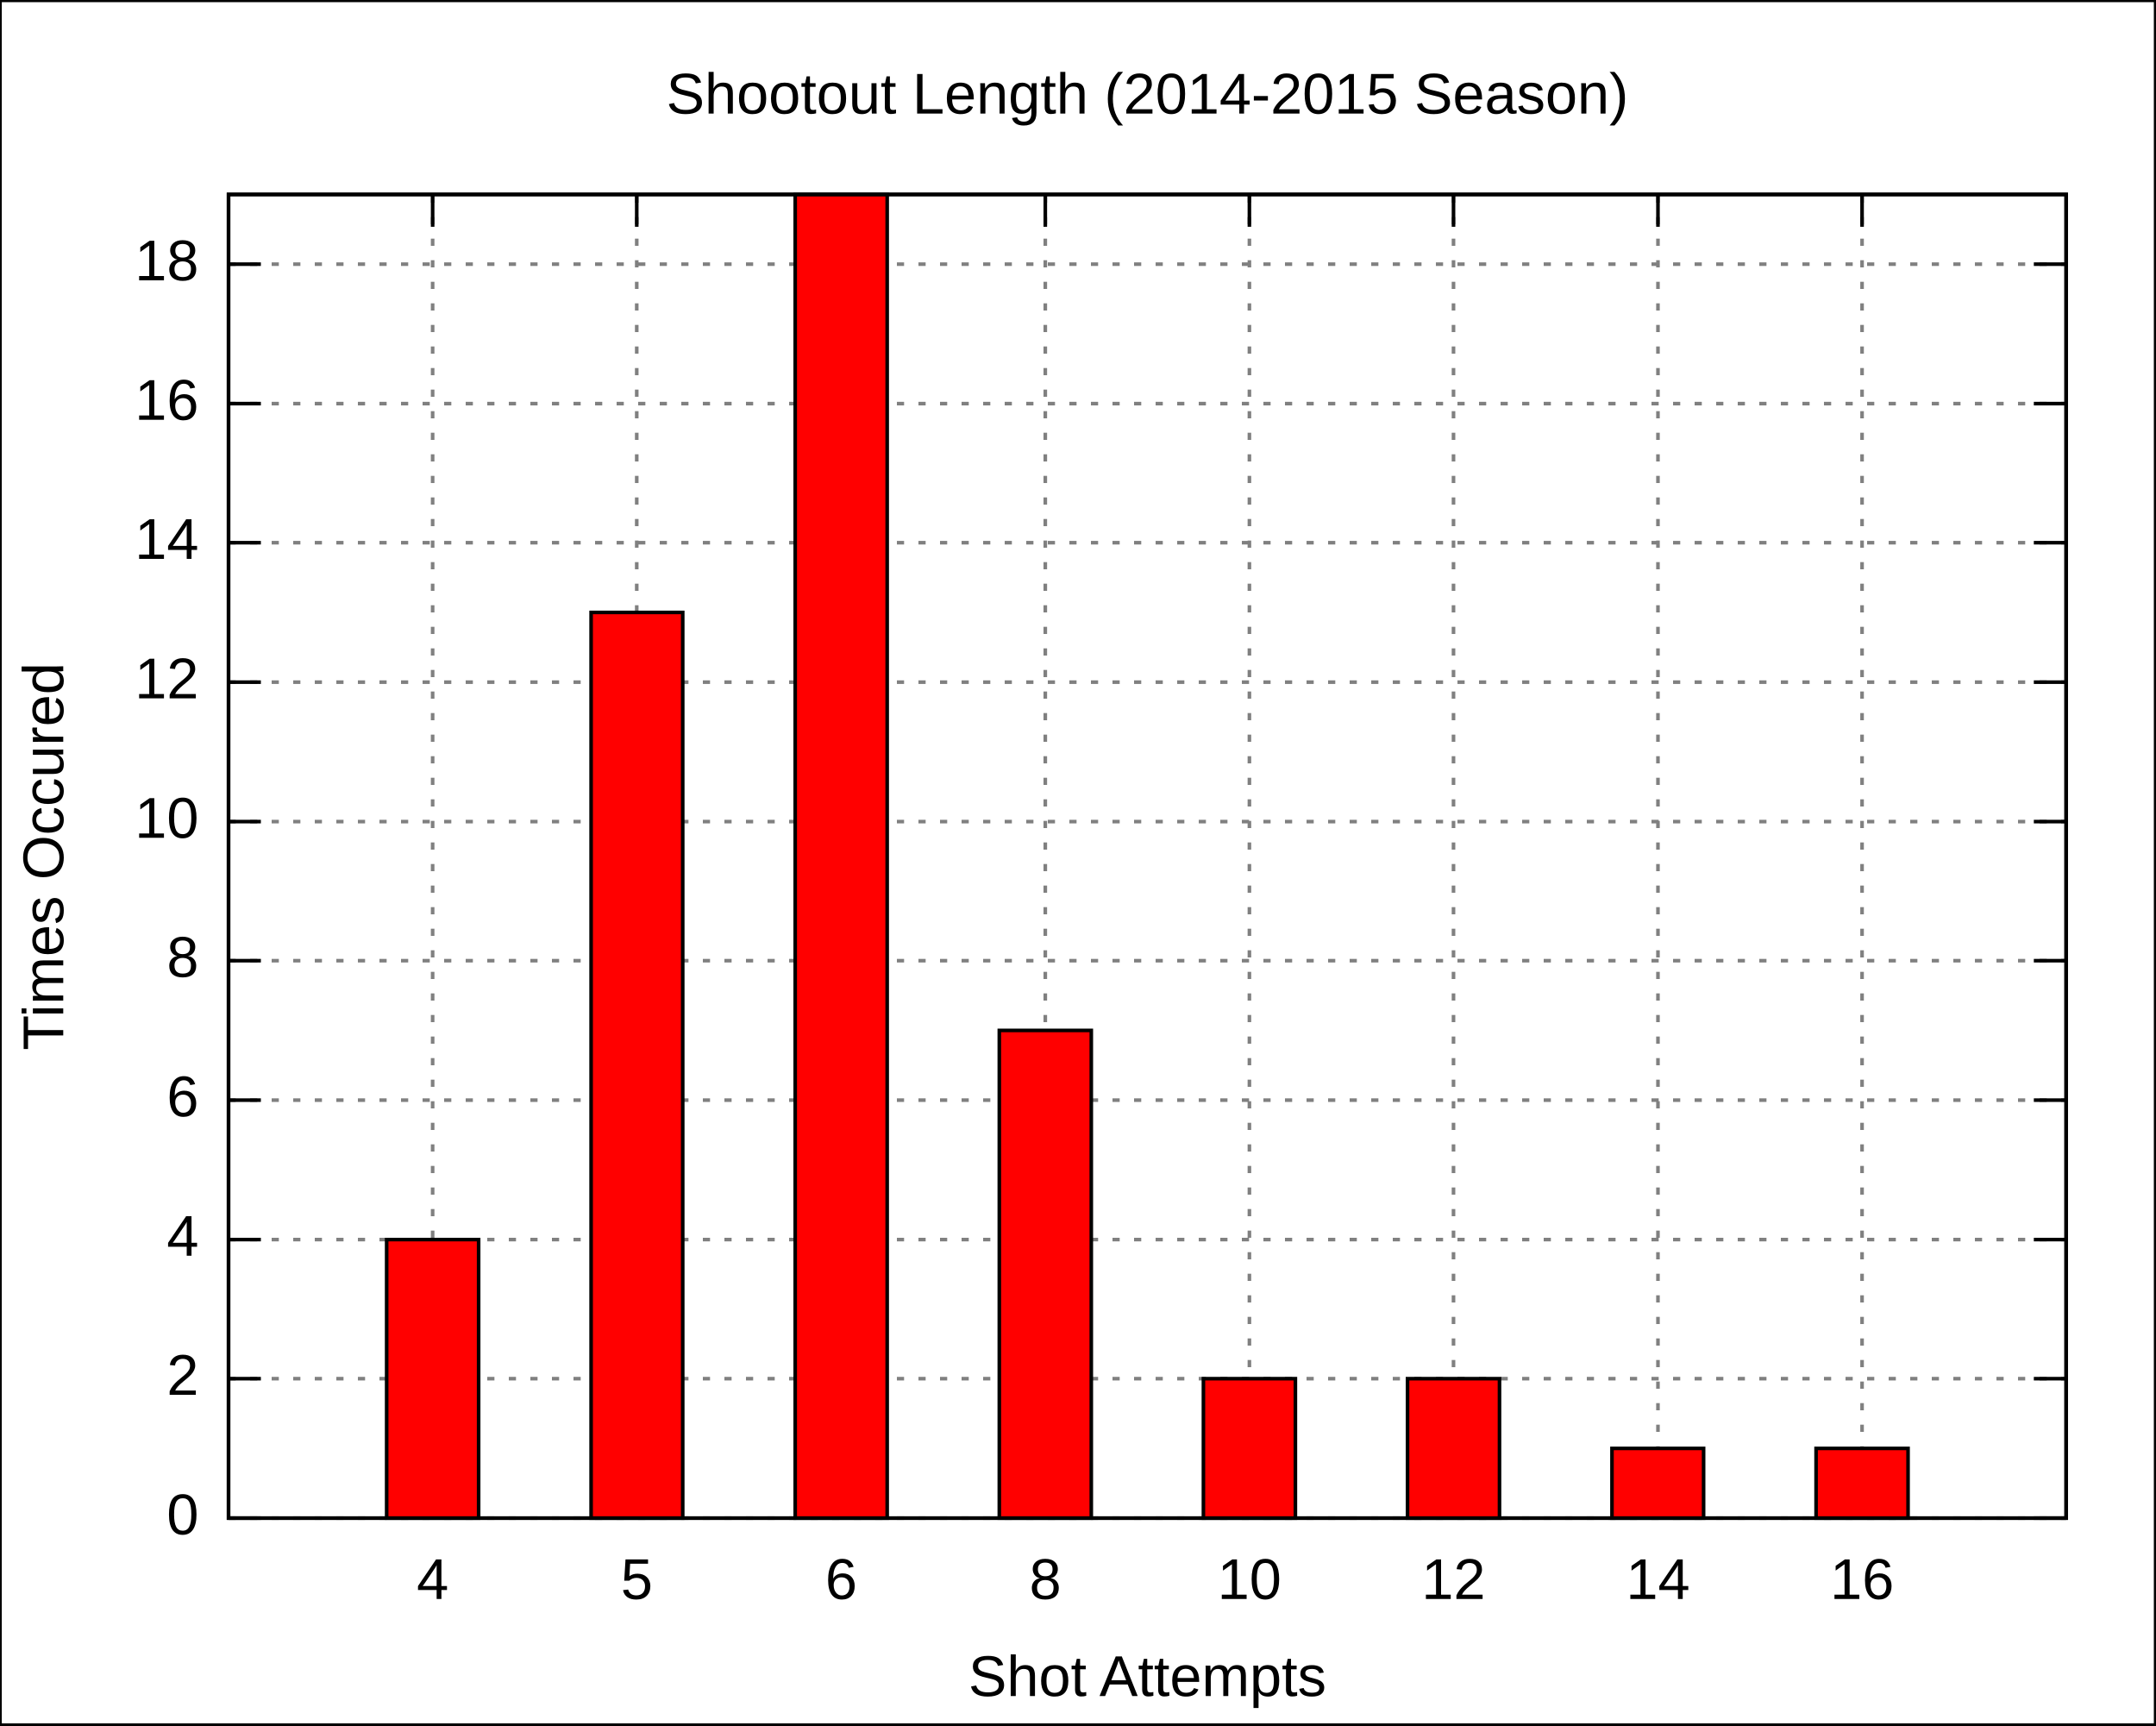
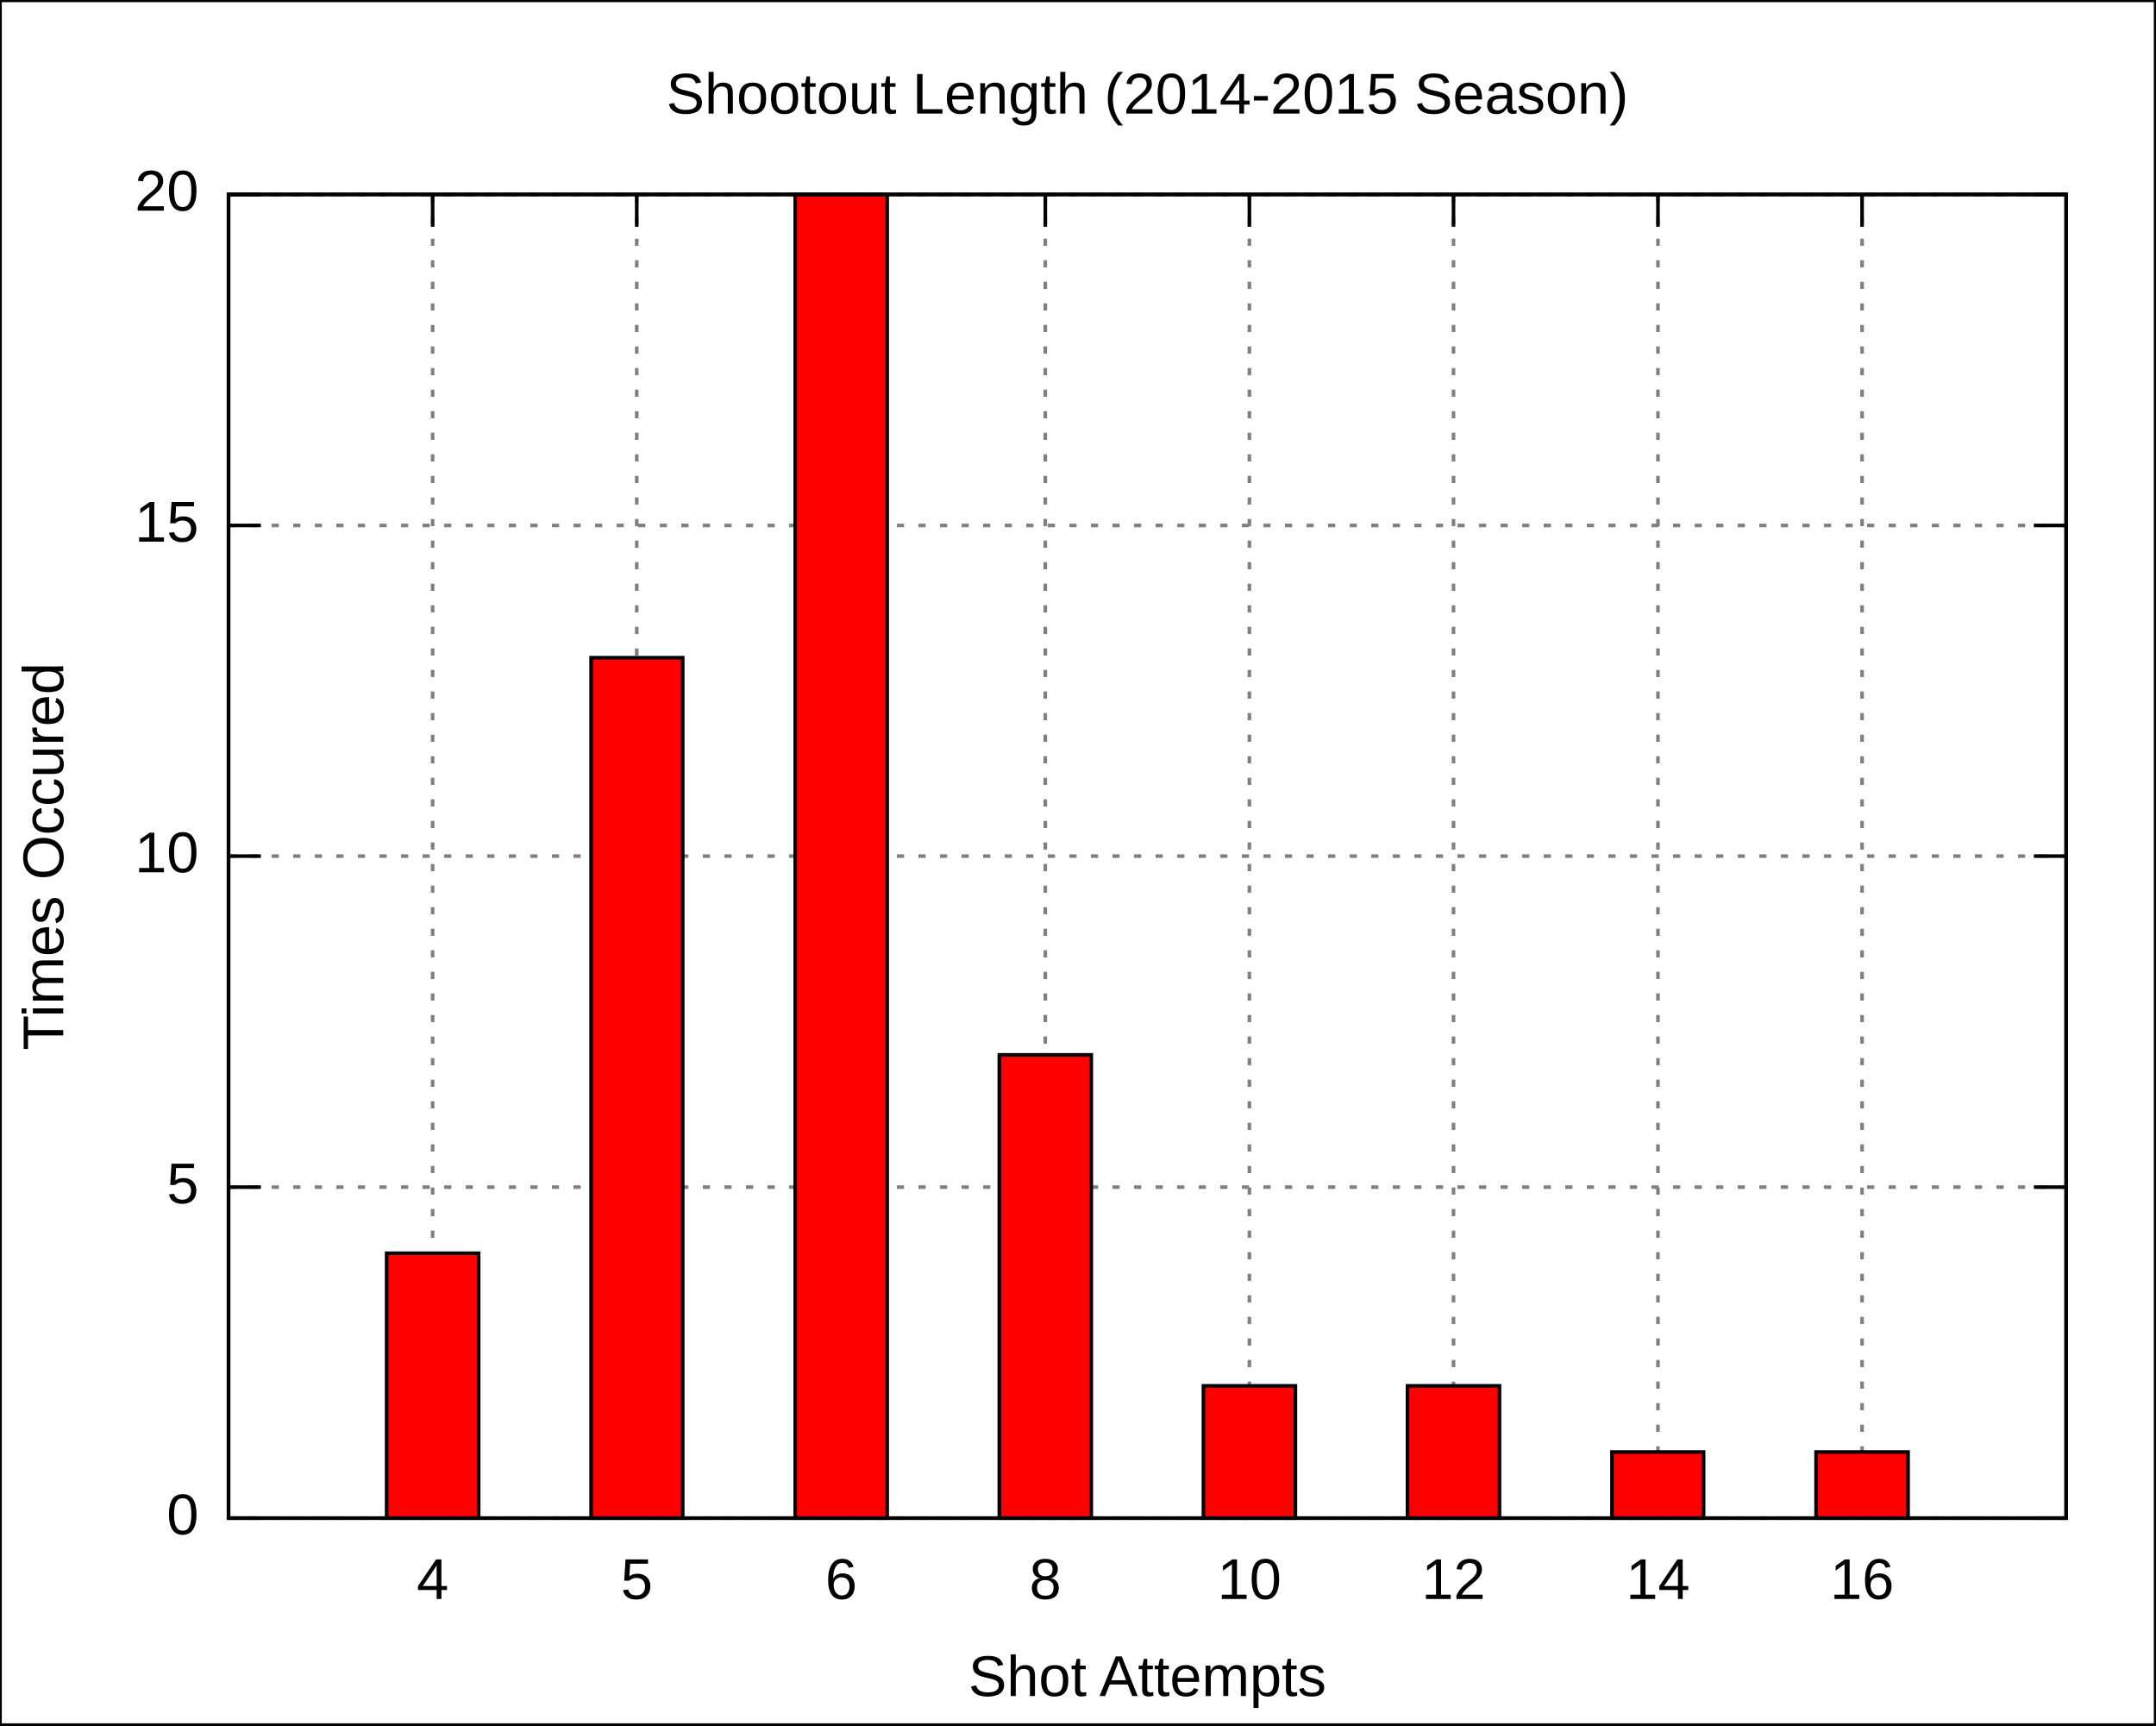
<svg xmlns="http://www.w3.org/2000/svg" xmlns:xlink="http://www.w3.org/1999/xlink" width="600" height="480" viewBox="0 0 600 480">
  <g id="gnuplot_canvas">
    <rect x="0" y="0" width="600" height="480" fill="none" />
    <defs>
      <circle id="gpDot" r="0.5" stroke-width="0.5" />
      <path id="gpPt0" stroke-width="0.222" stroke="currentColor" d="M-1,0 h2 M0,-1 v2" />
      <path id="gpPt1" stroke-width="0.222" stroke="currentColor" d="M-1,-1 L1,1 M1,-1 L-1,1" />
      <path id="gpPt2" stroke-width="0.222" stroke="currentColor" d="M-1,0 L1,0 M0,-1 L0,1 M-1,-1 L1,1 M-1,1 L1,-1" />
      <rect id="gpPt3" stroke-width="0.222" stroke="currentColor" x="-1" y="-1" width="2" height="2" />
      <rect id="gpPt4" stroke-width="0.222" stroke="currentColor" fill="currentColor" x="-1" y="-1" width="2" height="2" />
      <circle id="gpPt5" stroke-width="0.222" stroke="currentColor" cx="0" cy="0" r="1" />
      <use xlink:href="#gpPt5" id="gpPt6" fill="currentColor" stroke="none" />
      <path id="gpPt7" stroke-width="0.222" stroke="currentColor" d="M0,-1.33 L-1.33,0.67 L1.33,0.67 z" />
      <use xlink:href="#gpPt7" id="gpPt8" fill="currentColor" stroke="none" />
      <use xlink:href="#gpPt7" id="gpPt9" stroke="currentColor" transform="rotate(180)" />
      <use xlink:href="#gpPt9" id="gpPt10" fill="currentColor" stroke="none" />
      <use xlink:href="#gpPt3" id="gpPt11" stroke="currentColor" transform="rotate(45)" />
      <use xlink:href="#gpPt11" id="gpPt12" fill="currentColor" stroke="none" />
    </defs>
    <g style="fill:none; color:white; stroke:currentColor; stroke-width:1.00; stroke-linecap:butt; stroke-linejoin:miter">
</g>
    <g style="fill:none; color:black; stroke:currentColor; stroke-width:1.00; stroke-linecap:butt; stroke-linejoin:miter">
      <g style="stroke:none; shape-rendering:crispEdges">
        <polygon fill="rgb(255, 255, 255)" points="0.0,480.0 599.9,480.0 599.9,0.1 0.0,0.1 " />
      </g>
      <path stroke="black" d="M0.0,480.0 L0.0,0.1 L599.9,0.1 L599.9,480.0 L0.0,480.0  " />
    </g>
    <g style="fill:none; color:gray; stroke:currentColor; stroke-width:1.00; stroke-linecap:butt; stroke-linejoin:miter">
      <path stroke="gray" stroke-dasharray=" 2,4" class="gridline" d="M63.6,422.4 L575.0,422.4  " />
    </g>
    <g style="fill:none; color:black; stroke:currentColor; stroke-width:1.00; stroke-linecap:butt; stroke-linejoin:miter">
      <path stroke="black" d="M63.6,422.4 L72.6,422.4 M575.0,422.4 L566.0,422.4  " />
      <g transform="translate(55.3,426.9)" style="stroke:none; fill:black; font-family:Arial; font-size:12.00pt; text-anchor:end">
        <text> 0</text>
      </g>
    </g>
    <g style="fill:none; color:gray; stroke:currentColor; stroke-width:1.00; stroke-linecap:butt; stroke-linejoin:miter">
-       <path stroke="gray" stroke-dasharray=" 2,4" class="gridline" d="M63.6,383.6 L575.0,383.6  " />
+       <path stroke="gray" stroke-dasharray=" 2,4" class="gridline" d="M63.6,330.3 L575.0,330.3  " />
    </g>
    <g style="fill:none; color:black; stroke:currentColor; stroke-width:1.00; stroke-linecap:butt; stroke-linejoin:miter">
-       <path stroke="black" d="M63.6,383.6 L72.6,383.6 M575.0,383.6 L566.0,383.6  " />
-       <g transform="translate(55.3,388.1)" style="stroke:none; fill:black; font-family:Arial; font-size:12.00pt; text-anchor:end">
-         <text> 2</text>
+       <path stroke="black" d="M63.6,330.3 L72.6,330.3 M575.0,330.3 L566.0,330.3  " />
+       <g transform="translate(55.3,334.8)" style="stroke:none; fill:black; font-family:Arial; font-size:12.00pt; text-anchor:end">
+         <text> 5</text>
      </g>
    </g>
    <g style="fill:none; color:gray; stroke:currentColor; stroke-width:1.00; stroke-linecap:butt; stroke-linejoin:miter">
-       <path stroke="gray" stroke-dasharray=" 2,4" class="gridline" d="M63.6,344.9 L575.0,344.9  " />
+       <path stroke="gray" stroke-dasharray=" 2,4" class="gridline" d="M63.6,238.2 L575.0,238.2  " />
    </g>
    <g style="fill:none; color:black; stroke:currentColor; stroke-width:1.00; stroke-linecap:butt; stroke-linejoin:miter">
-       <path stroke="black" d="M63.6,344.9 L72.6,344.9 M575.0,344.9 L566.0,344.9  " />
-       <g transform="translate(55.3,349.4)" style="stroke:none; fill:black; font-family:Arial; font-size:12.00pt; text-anchor:end">
-         <text> 4</text>
-       </g>
-     </g>
-     <g style="fill:none; color:gray; stroke:currentColor; stroke-width:1.00; stroke-linecap:butt; stroke-linejoin:miter">
-       <path stroke="gray" stroke-dasharray=" 2,4" class="gridline" d="M63.6,306.1 L575.0,306.1  " />
-     </g>
-     <g style="fill:none; color:black; stroke:currentColor; stroke-width:1.00; stroke-linecap:butt; stroke-linejoin:miter">
-       <path stroke="black" d="M63.6,306.1 L72.6,306.1 M575.0,306.1 L566.0,306.1  " />
-       <g transform="translate(55.3,310.6)" style="stroke:none; fill:black; font-family:Arial; font-size:12.00pt; text-anchor:end">
-         <text> 6</text>
-       </g>
-     </g>
-     <g style="fill:none; color:gray; stroke:currentColor; stroke-width:1.00; stroke-linecap:butt; stroke-linejoin:miter">
-       <path stroke="gray" stroke-dasharray=" 2,4" class="gridline" d="M63.6,267.3 L575.0,267.3  " />
-     </g>
-     <g style="fill:none; color:black; stroke:currentColor; stroke-width:1.00; stroke-linecap:butt; stroke-linejoin:miter">
-       <path stroke="black" d="M63.6,267.3 L72.6,267.3 M575.0,267.3 L566.0,267.3  " />
-       <g transform="translate(55.3,271.8)" style="stroke:none; fill:black; font-family:Arial; font-size:12.00pt; text-anchor:end">
-         <text> 8</text>
-       </g>
-     </g>
-     <g style="fill:none; color:gray; stroke:currentColor; stroke-width:1.00; stroke-linecap:butt; stroke-linejoin:miter">
-       <path stroke="gray" stroke-dasharray=" 2,4" class="gridline" d="M63.6,228.6 L575.0,228.6  " />
-     </g>
-     <g style="fill:none; color:black; stroke:currentColor; stroke-width:1.00; stroke-linecap:butt; stroke-linejoin:miter">
-       <path stroke="black" d="M63.6,228.6 L72.6,228.6 M575.0,228.6 L566.0,228.6  " />
-       <g transform="translate(55.3,233.1)" style="stroke:none; fill:black; font-family:Arial; font-size:12.00pt; text-anchor:end">
+       <path stroke="black" d="M63.6,238.2 L72.6,238.2 M575.0,238.2 L566.0,238.2  " />
+       <g transform="translate(55.3,242.7)" style="stroke:none; fill:black; font-family:Arial; font-size:12.00pt; text-anchor:end">
        <text> 10</text>
      </g>
    </g>
    <g style="fill:none; color:gray; stroke:currentColor; stroke-width:1.00; stroke-linecap:butt; stroke-linejoin:miter">
-       <path stroke="gray" stroke-dasharray=" 2,4" class="gridline" d="M63.6,189.8 L575.0,189.8  " />
+       <path stroke="gray" stroke-dasharray=" 2,4" class="gridline" d="M63.6,146.2 L575.0,146.2  " />
    </g>
    <g style="fill:none; color:black; stroke:currentColor; stroke-width:1.00; stroke-linecap:butt; stroke-linejoin:miter">
-       <path stroke="black" d="M63.6,189.8 L72.6,189.8 M575.0,189.8 L566.0,189.8  " />
-       <g transform="translate(55.3,194.3)" style="stroke:none; fill:black; font-family:Arial; font-size:12.00pt; text-anchor:end">
-         <text> 12</text>
+       <path stroke="black" d="M63.6,146.2 L72.6,146.2 M575.0,146.2 L566.0,146.2  " />
+       <g transform="translate(55.3,150.7)" style="stroke:none; fill:black; font-family:Arial; font-size:12.00pt; text-anchor:end">
+         <text> 15</text>
      </g>
    </g>
    <g style="fill:none; color:gray; stroke:currentColor; stroke-width:1.00; stroke-linecap:butt; stroke-linejoin:miter">
-       <path stroke="gray" stroke-dasharray=" 2,4" class="gridline" d="M63.6,151.0 L575.0,151.0  " />
+       <path stroke="gray" stroke-dasharray=" 2,4" class="gridline" d="M63.6,54.1 L575.0,54.1  " />
    </g>
    <g style="fill:none; color:black; stroke:currentColor; stroke-width:1.00; stroke-linecap:butt; stroke-linejoin:miter">
-       <path stroke="black" d="M63.6,151.0 L72.6,151.0 M575.0,151.0 L566.0,151.0  " />
-       <g transform="translate(55.3,155.5)" style="stroke:none; fill:black; font-family:Arial; font-size:12.00pt; text-anchor:end">
-         <text> 14</text>
-       </g>
-     </g>
-     <g style="fill:none; color:gray; stroke:currentColor; stroke-width:1.00; stroke-linecap:butt; stroke-linejoin:miter">
-       <path stroke="gray" stroke-dasharray=" 2,4" class="gridline" d="M63.6,112.3 L575.0,112.3  " />
-     </g>
-     <g style="fill:none; color:black; stroke:currentColor; stroke-width:1.00; stroke-linecap:butt; stroke-linejoin:miter">
-       <path stroke="black" d="M63.6,112.3 L72.6,112.3 M575.0,112.3 L566.0,112.3  " />
-       <g transform="translate(55.3,116.8)" style="stroke:none; fill:black; font-family:Arial; font-size:12.00pt; text-anchor:end">
-         <text> 16</text>
-       </g>
-     </g>
-     <g style="fill:none; color:gray; stroke:currentColor; stroke-width:1.00; stroke-linecap:butt; stroke-linejoin:miter">
-       <path stroke="gray" stroke-dasharray=" 2,4" class="gridline" d="M63.6,73.5 L575.0,73.5  " />
-     </g>
-     <g style="fill:none; color:black; stroke:currentColor; stroke-width:1.00; stroke-linecap:butt; stroke-linejoin:miter">
-       <path stroke="black" d="M63.6,73.5 L72.6,73.5 M575.0,73.5 L566.0,73.5  " />
-       <g transform="translate(55.3,78.0)" style="stroke:none; fill:black; font-family:Arial; font-size:12.00pt; text-anchor:end">
-         <text> 18</text>
+       <path stroke="black" d="M63.6,54.1 L72.6,54.1 M575.0,54.1 L566.0,54.1  " />
+       <g transform="translate(55.3,58.6)" style="stroke:none; fill:black; font-family:Arial; font-size:12.00pt; text-anchor:end">
+         <text> 20</text>
      </g>
    </g>
    <g style="fill:none; color:gray; stroke:currentColor; stroke-width:1.00; stroke-linecap:butt; stroke-linejoin:miter">
      <path stroke="gray" stroke-dasharray=" 2,4" class="gridline" d="M120.4,422.4 L120.4,54.1  " />
    </g>
    <g style="fill:none; color:black; stroke:currentColor; stroke-width:1.00; stroke-linecap:butt; stroke-linejoin:miter">
      <path stroke="black" d="M120.4,422.4 L120.4,413.4 M120.4,54.1 L120.4,63.1  " />
      <g transform="translate(120.4,444.9)" style="stroke:none; fill:black; font-family:Arial; font-size:12.00pt; text-anchor:middle">
        <text>4</text>
      </g>
    </g>
    <g style="fill:none; color:gray; stroke:currentColor; stroke-width:1.00; stroke-linecap:butt; stroke-linejoin:miter">
      <path stroke="gray" stroke-dasharray=" 2,4" class="gridline" d="M177.2,422.4 L177.2,54.1  " />
    </g>
    <g style="fill:none; color:black; stroke:currentColor; stroke-width:1.00; stroke-linecap:butt; stroke-linejoin:miter">
      <path stroke="black" d="M177.2,422.4 L177.2,413.4 M177.2,54.1 L177.2,63.1  " />
      <g transform="translate(177.2,444.9)" style="stroke:none; fill:black; font-family:Arial; font-size:12.00pt; text-anchor:middle">
        <text>5</text>
      </g>
    </g>
    <g style="fill:none; color:gray; stroke:currentColor; stroke-width:1.00; stroke-linecap:butt; stroke-linejoin:miter">
      <path stroke="gray" stroke-dasharray=" 2,4" class="gridline" d="M234.1,422.4 L234.1,54.1  " />
    </g>
    <g style="fill:none; color:black; stroke:currentColor; stroke-width:1.00; stroke-linecap:butt; stroke-linejoin:miter">
      <path stroke="black" d="M234.1,422.4 L234.1,413.4 M234.1,54.1 L234.1,63.1  " />
      <g transform="translate(234.1,444.9)" style="stroke:none; fill:black; font-family:Arial; font-size:12.00pt; text-anchor:middle">
        <text>6</text>
      </g>
    </g>
    <g style="fill:none; color:gray; stroke:currentColor; stroke-width:1.00; stroke-linecap:butt; stroke-linejoin:miter">
      <path stroke="gray" stroke-dasharray=" 2,4" class="gridline" d="M290.9,422.4 L290.9,54.1  " />
    </g>
    <g style="fill:none; color:black; stroke:currentColor; stroke-width:1.00; stroke-linecap:butt; stroke-linejoin:miter">
      <path stroke="black" d="M290.9,422.4 L290.9,413.4 M290.9,54.1 L290.9,63.1  " />
      <g transform="translate(290.9,444.9)" style="stroke:none; fill:black; font-family:Arial; font-size:12.00pt; text-anchor:middle">
        <text>8</text>
      </g>
    </g>
    <g style="fill:none; color:gray; stroke:currentColor; stroke-width:1.00; stroke-linecap:butt; stroke-linejoin:miter">
      <path stroke="gray" stroke-dasharray=" 2,4" class="gridline" d="M347.7,422.4 L347.7,54.1  " />
    </g>
    <g style="fill:none; color:black; stroke:currentColor; stroke-width:1.00; stroke-linecap:butt; stroke-linejoin:miter">
      <path stroke="black" d="M347.7,422.4 L347.7,413.4 M347.7,54.1 L347.7,63.1  " />
      <g transform="translate(347.7,444.9)" style="stroke:none; fill:black; font-family:Arial; font-size:12.00pt; text-anchor:middle">
        <text>10</text>
      </g>
    </g>
    <g style="fill:none; color:gray; stroke:currentColor; stroke-width:1.00; stroke-linecap:butt; stroke-linejoin:miter">
      <path stroke="gray" stroke-dasharray=" 2,4" class="gridline" d="M404.5,422.4 L404.5,54.1  " />
    </g>
    <g style="fill:none; color:black; stroke:currentColor; stroke-width:1.00; stroke-linecap:butt; stroke-linejoin:miter">
      <path stroke="black" d="M404.5,422.4 L404.5,413.4 M404.5,54.1 L404.5,63.1  " />
      <g transform="translate(404.5,444.9)" style="stroke:none; fill:black; font-family:Arial; font-size:12.00pt; text-anchor:middle">
        <text>12</text>
      </g>
    </g>
    <g style="fill:none; color:gray; stroke:currentColor; stroke-width:1.00; stroke-linecap:butt; stroke-linejoin:miter">
      <path stroke="gray" stroke-dasharray=" 2,4" class="gridline" d="M461.4,422.4 L461.4,54.1  " />
    </g>
    <g style="fill:none; color:black; stroke:currentColor; stroke-width:1.00; stroke-linecap:butt; stroke-linejoin:miter">
      <path stroke="black" d="M461.4,422.4 L461.4,413.4 M461.4,54.1 L461.4,63.1  " />
      <g transform="translate(461.4,444.9)" style="stroke:none; fill:black; font-family:Arial; font-size:12.00pt; text-anchor:middle">
        <text>14</text>
      </g>
    </g>
    <g style="fill:none; color:gray; stroke:currentColor; stroke-width:1.00; stroke-linecap:butt; stroke-linejoin:miter">
      <path stroke="gray" stroke-dasharray=" 2,4" class="gridline" d="M518.2,422.4 L518.2,54.1  " />
    </g>
    <g style="fill:none; color:black; stroke:currentColor; stroke-width:1.00; stroke-linecap:butt; stroke-linejoin:miter">
      <path stroke="black" d="M518.2,422.4 L518.2,413.4 M518.2,54.1 L518.2,63.1  " />
      <g transform="translate(518.2,444.9)" style="stroke:none; fill:black; font-family:Arial; font-size:12.00pt; text-anchor:middle">
        <text>16</text>
      </g>
      <path stroke="black" d="M63.6,54.1 L63.6,422.4 L575.0,422.4 L575.0,54.1 L63.6,54.1 Z  " />
      <g transform="translate(17.6,238.3) rotate(270)" style="stroke:none; fill:black; font-family:Arial; font-size:12.00pt; text-anchor:middle">
        <text>Times Occured</text>
      </g>
      <g transform="translate(319.3,471.9)" style="stroke:none; fill:black; font-family:Arial; font-size:12.00pt; text-anchor:middle">
        <text>Shot Attempts</text>
      </g>
      <g transform="translate(319.3,31.6)" style="stroke:none; fill:black; font-family:Arial; font-size:12.00pt; text-anchor:middle">
        <text>Shootout Length (2014-2015 Season)</text>
      </g>
    </g>
    <g id="gnuplot_plot_1">
      <g style="fill:none; color:red; stroke:currentColor; stroke-width:1.00; stroke-linecap:butt; stroke-linejoin:miter">
        <g style="stroke:none; shape-rendering:crispEdges">
-           <polygon fill="red" points="107.6,422.4 133.3,422.4 133.3,344.8 107.6,344.8 " />
+           <polygon fill="red" points="107.6,422.4 133.3,422.4 133.3,348.6 107.6,348.6 " />
        </g>
-         <path stroke="black" d="M107.6,422.4 L107.6,344.9 L133.2,344.9 L133.2,422.4 L107.6,422.4 Z  " />
+         <path stroke="black" d="M107.6,422.4 L107.6,348.7 L133.2,348.7 L133.2,422.4 L107.6,422.4 Z  " />
        <g style="stroke:none; shape-rendering:crispEdges">
-           <polygon fill="currentColor" points="164.5,422.4 190.1,422.4 190.1,170.3 164.5,170.3 " />
+           <polygon fill="currentColor" points="164.5,422.4 190.1,422.4 190.1,182.9 164.5,182.9 " />
        </g>
-         <path stroke="black" d="M164.5,422.4 L164.5,170.4 L190.0,170.4 L190.0,422.4 L164.5,422.4 Z  " />
+         <path stroke="black" d="M164.5,422.4 L164.5,183.0 L190.0,183.0 L190.0,422.4 L164.5,422.4 Z  " />
        <g style="stroke:none; shape-rendering:crispEdges">
          <polygon fill="currentColor" points="221.3,422.4 247.0,422.4 247.0,54.0 221.3,54.0 " />
        </g>
        <path stroke="black" d="M221.3,422.4 L221.3,54.1 L246.9,54.1 L246.9,422.4 L221.3,422.4 Z  " />
        <g style="stroke:none; shape-rendering:crispEdges">
-           <polygon fill="currentColor" points="278.1,422.4 303.8,422.4 303.8,286.6 278.1,286.6 " />
+           <polygon fill="currentColor" points="278.1,422.4 303.8,422.4 303.8,293.4 278.1,293.4 " />
        </g>
-         <path stroke="black" d="M278.1,422.4 L278.1,286.7 L303.7,286.7 L303.7,422.4 L278.1,422.4 Z  " />
+         <path stroke="black" d="M278.1,422.4 L278.1,293.5 L303.7,293.5 L303.7,422.4 L278.1,422.4 Z  " />
        <g style="stroke:none; shape-rendering:crispEdges">
-           <polygon fill="currentColor" points="334.9,422.4 360.6,422.4 360.6,383.5 334.9,383.5 " />
+           <polygon fill="currentColor" points="334.9,422.4 360.6,422.4 360.6,385.5 334.9,385.5 " />
        </g>
-         <path stroke="black" d="M334.9,422.4 L334.9,383.6 L360.5,383.6 L360.5,422.4 L334.9,422.4 Z  " />
+         <path stroke="black" d="M334.9,422.4 L334.9,385.6 L360.5,385.6 L360.5,422.4 L334.9,422.4 Z  " />
        <g style="stroke:none; shape-rendering:crispEdges">
-           <polygon fill="currentColor" points="391.7,422.4 417.4,422.4 417.4,383.5 391.7,383.5 " />
+           <polygon fill="currentColor" points="391.7,422.4 417.4,422.4 417.4,385.5 391.7,385.5 " />
        </g>
-         <path stroke="black" d="M391.7,422.4 L391.7,383.6 L417.3,383.6 L417.3,422.4 L391.7,422.4 Z  " />
+         <path stroke="black" d="M391.7,422.4 L391.7,385.6 L417.3,385.6 L417.3,422.4 L391.7,422.4 Z  " />
        <g style="stroke:none; shape-rendering:crispEdges">
-           <polygon fill="currentColor" points="448.6,422.4 474.2,422.4 474.2,402.9 448.6,402.9 " />
+           <polygon fill="currentColor" points="448.6,422.4 474.2,422.4 474.2,403.9 448.6,403.9 " />
        </g>
-         <path stroke="black" d="M448.6,422.4 L448.6,403.0 L474.1,403.0 L474.1,422.4 L448.6,422.4 Z  " />
+         <path stroke="black" d="M448.6,422.4 L448.6,404.0 L474.1,404.0 L474.1,422.4 L448.6,422.4 Z  " />
        <g style="stroke:none; shape-rendering:crispEdges">
-           <polygon fill="currentColor" points="505.4,422.4 531.1,422.4 531.1,402.9 505.4,402.9 " />
+           <polygon fill="currentColor" points="505.4,422.4 531.1,422.4 531.1,403.9 505.4,403.9 " />
        </g>
-         <path stroke="black" d="M505.4,422.4 L505.4,403.0 L531.0,403.0 L531.0,422.4 L505.4,422.4 Z  " />
+         <path stroke="black" d="M505.4,422.4 L505.4,404.0 L531.0,404.0 L531.0,422.4 L505.4,422.4 Z  " />
      </g>
    </g>
    <g style="fill:none; color:black; stroke:currentColor; stroke-width:1.00; stroke-linecap:butt; stroke-linejoin:miter">
      <path stroke="black" d="M63.6,54.1 L63.6,422.4 L575.0,422.4 L575.0,54.1 L63.6,54.1 Z  " />
    </g>
  </g>
</svg>
